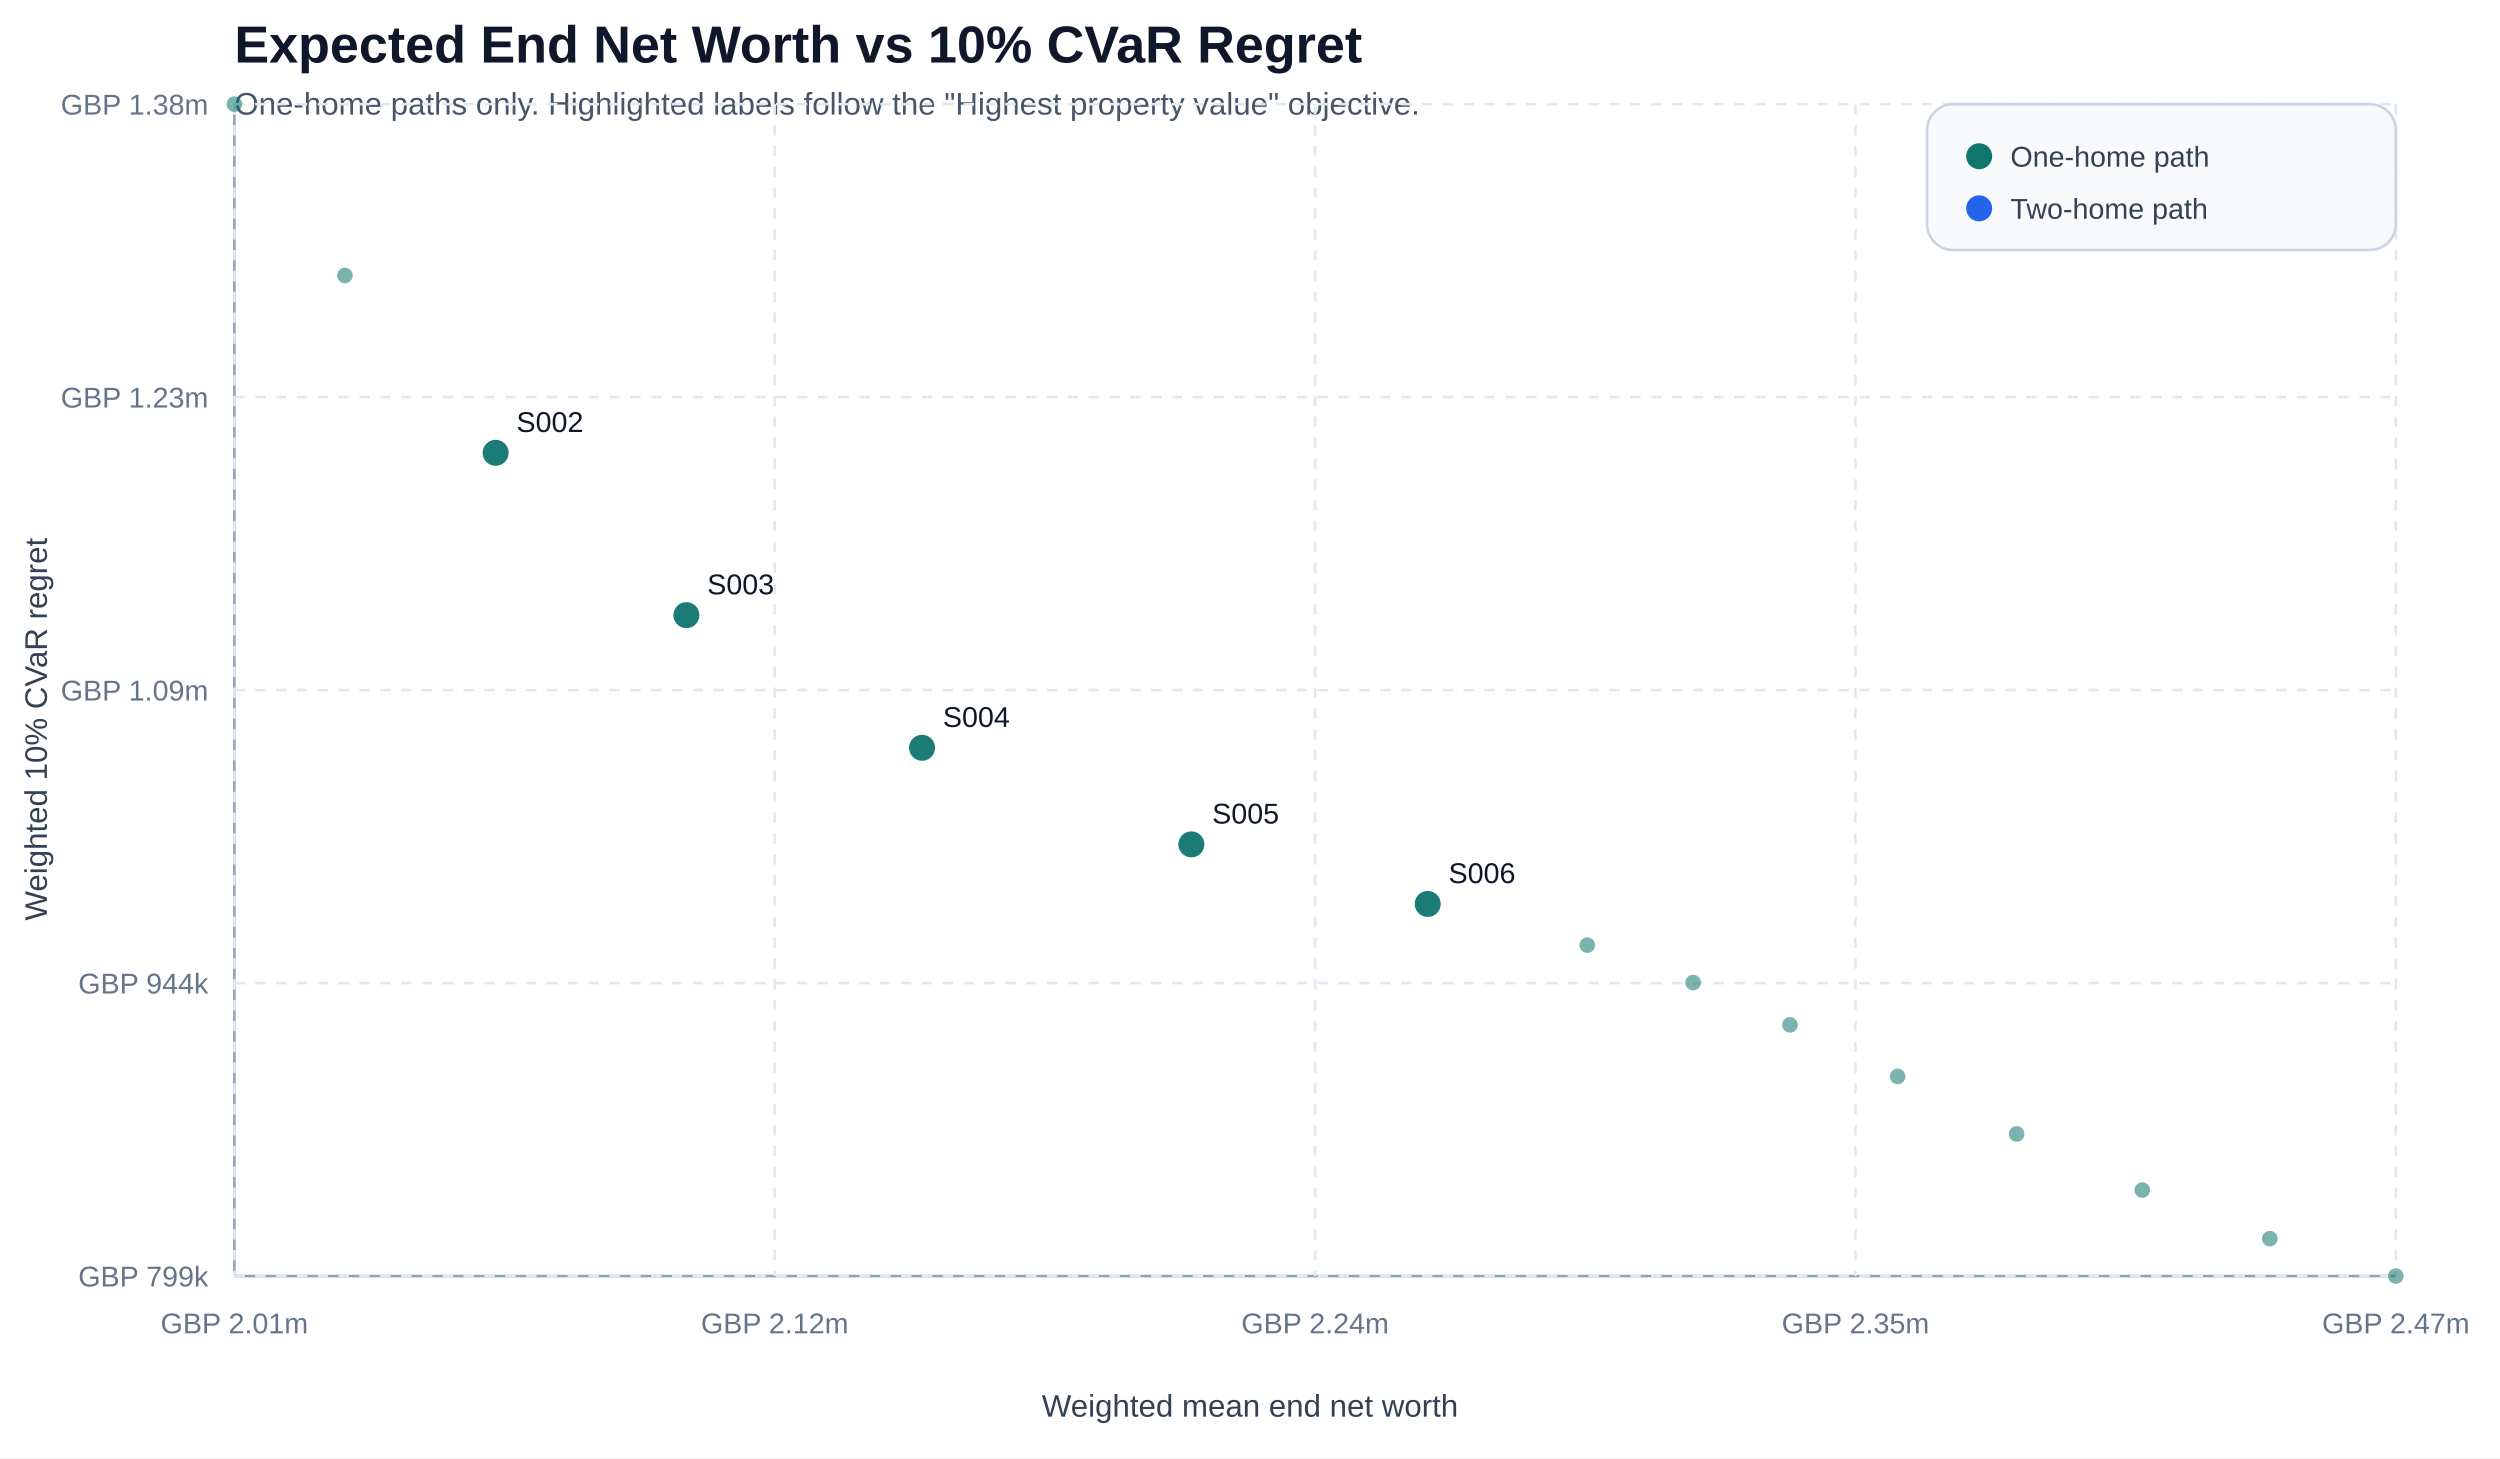
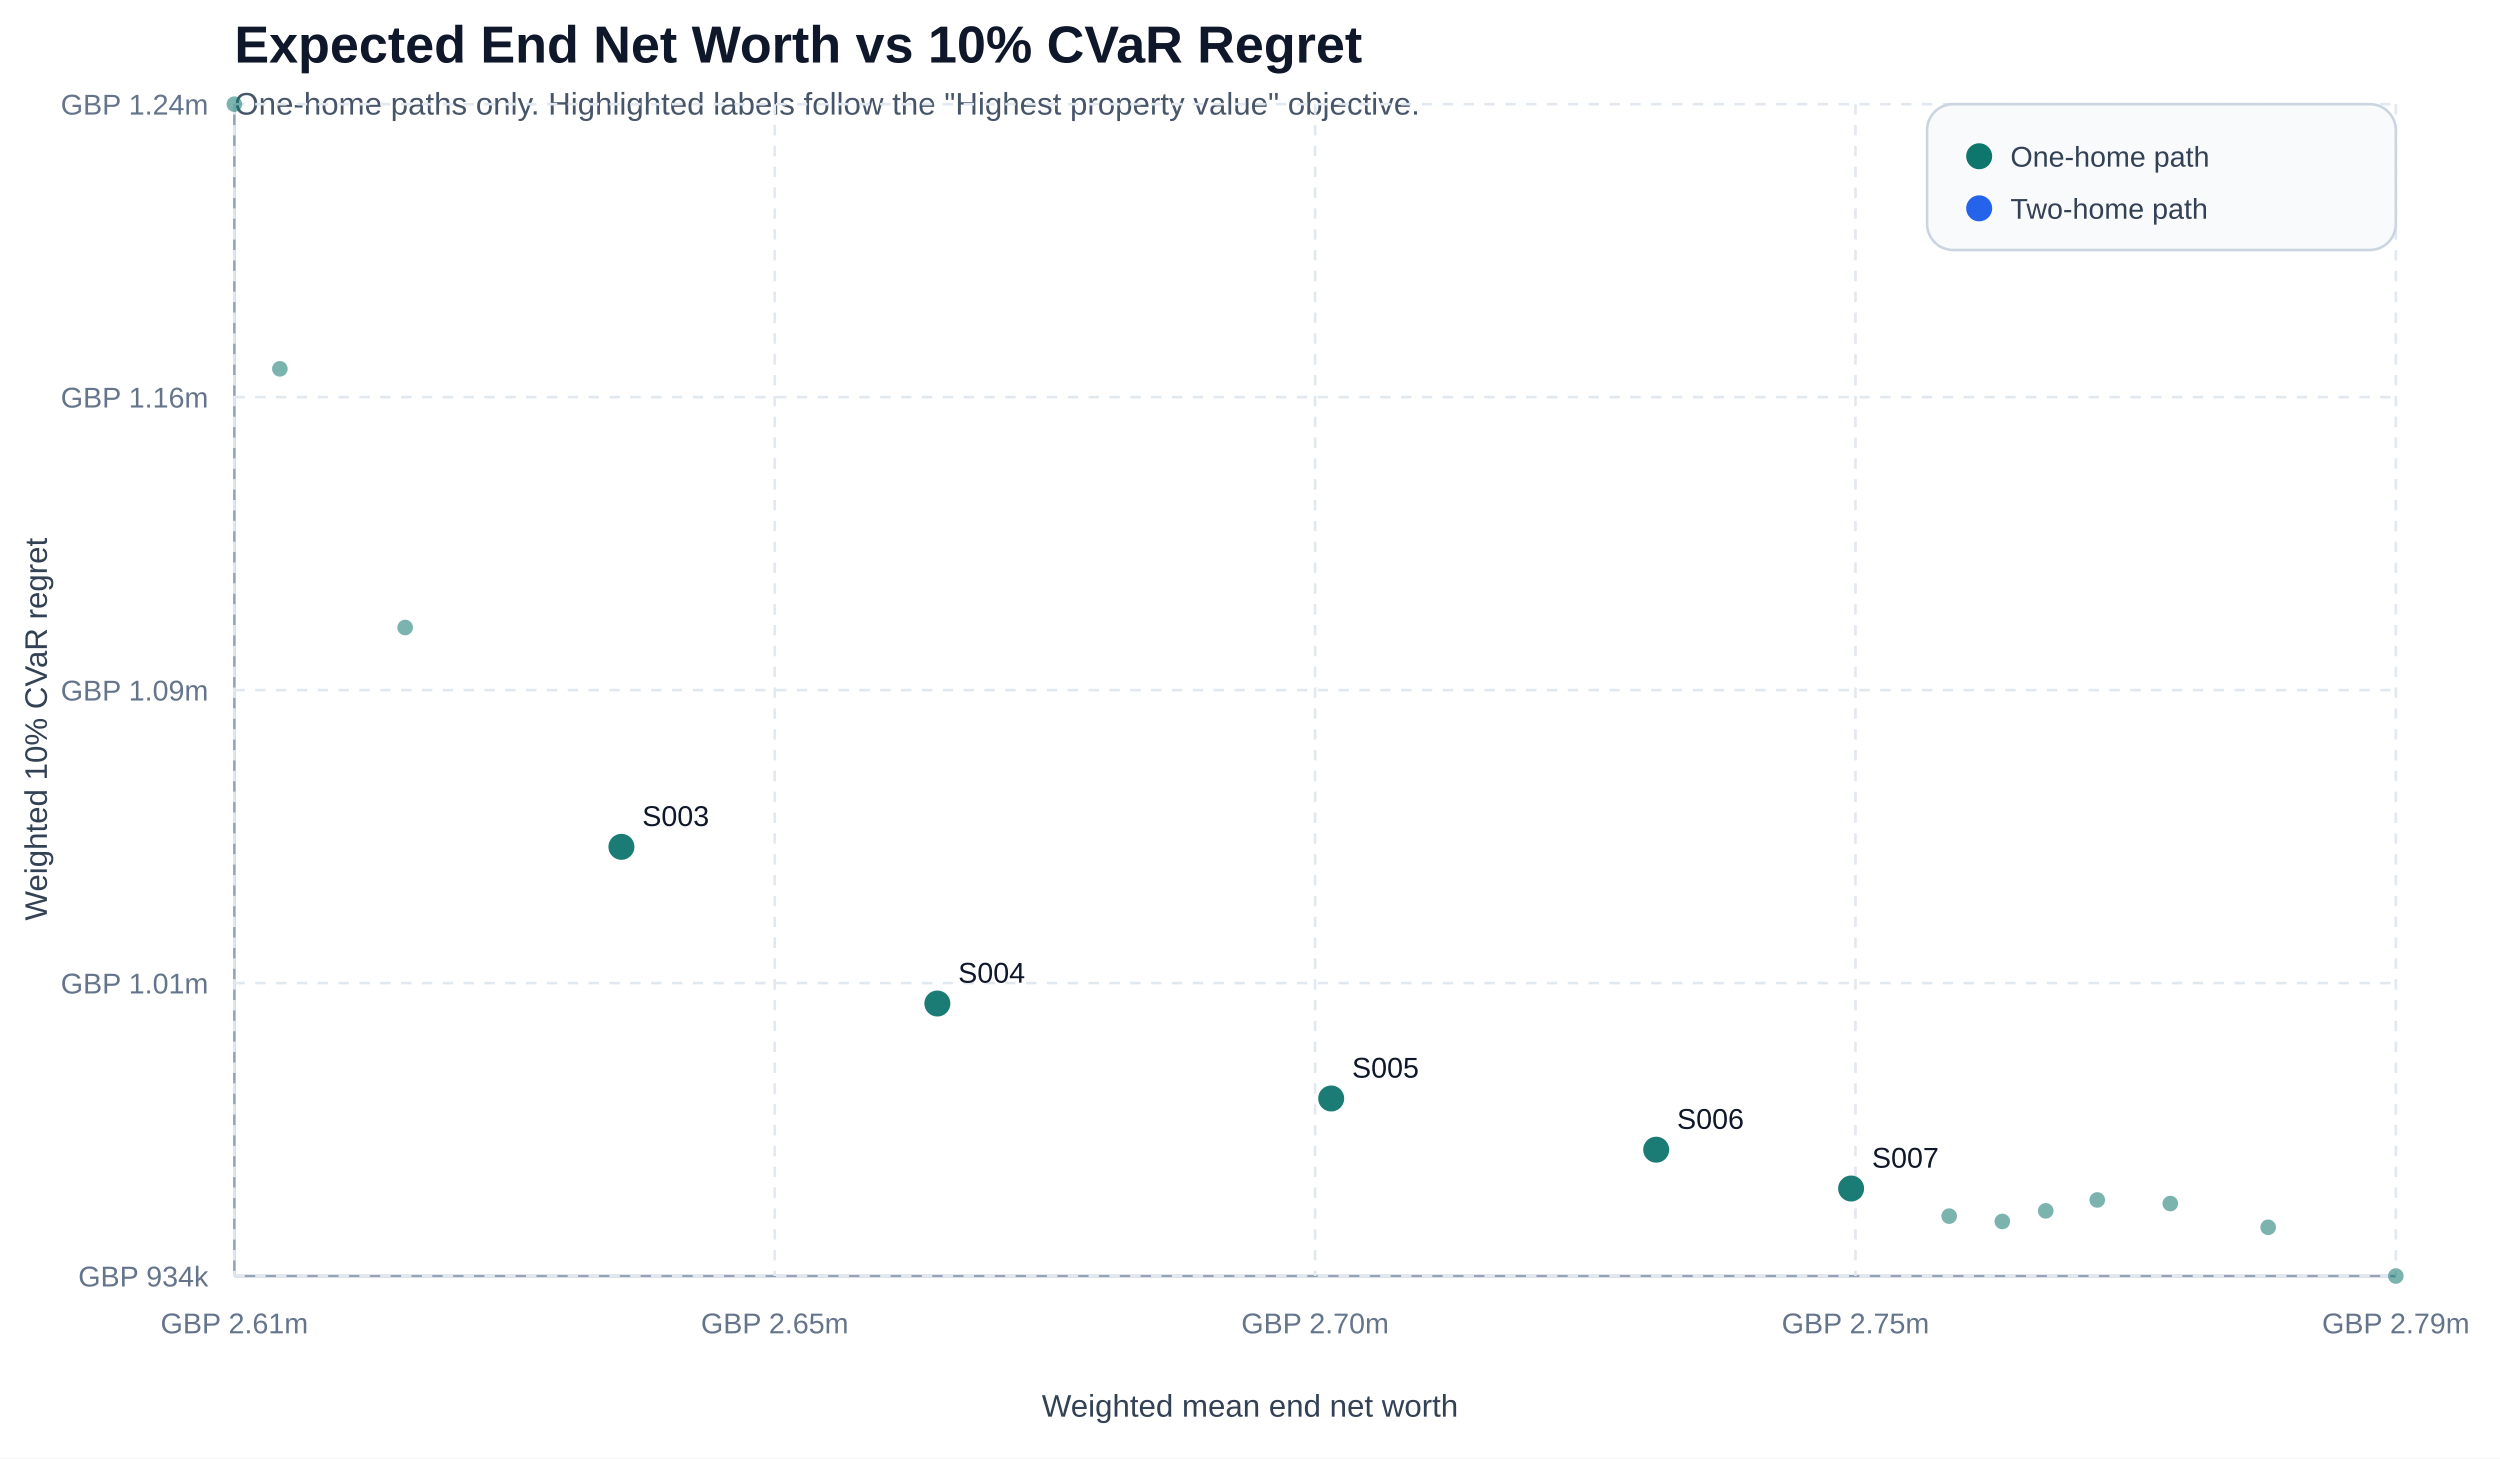
<svg xmlns="http://www.w3.org/2000/svg" width="960" height="560" viewBox="0 0 960 560">
  <rect width="960" height="560" fill="#ffffff" />
  <text x="90" y="24" font-size="20" font-family="Arial, sans-serif" font-weight="700" fill="#0f172a">Expected End Net Worth vs 10% CVaR Regret</text>
  <text x="90" y="44" font-size="12" font-family="Arial, sans-serif" fill="#475569">One-home paths only. Highlighted labels follow the "Highest property value" objective.</text>
  <line x1="90" y1="490" x2="920" y2="490" stroke="#94a3b8" />
  <line x1="90" y1="40" x2="90" y2="490" stroke="#94a3b8" />
  <line x1="90" y1="40" x2="90" y2="490" stroke="#e2e8f0" stroke-dasharray="4 4" />
  <line x1="90" y1="490" x2="920" y2="490" stroke="#e2e8f0" stroke-dasharray="4 4" />
-   <text x="90" y="512" text-anchor="middle" font-size="11" font-family="Arial, sans-serif" fill="#64748b">GBP 2.01m</text>
-   <text x="80" y="494" text-anchor="end" font-size="11" font-family="Arial, sans-serif" fill="#64748b">GBP 799k</text>
+   <text x="90" y="512" text-anchor="middle" font-size="11" font-family="Arial, sans-serif" fill="#64748b">GBP 2.61m</text>
+   <text x="80" y="494" text-anchor="end" font-size="11" font-family="Arial, sans-serif" fill="#64748b">GBP 934k</text>
  <line x1="297.5" y1="40" x2="297.5" y2="490" stroke="#e2e8f0" stroke-dasharray="4 4" />
  <line x1="90" y1="377.5" x2="920" y2="377.5" stroke="#e2e8f0" stroke-dasharray="4 4" />
-   <text x="297.5" y="512" text-anchor="middle" font-size="11" font-family="Arial, sans-serif" fill="#64748b">GBP 2.12m</text>
-   <text x="80" y="381.5" text-anchor="end" font-size="11" font-family="Arial, sans-serif" fill="#64748b">GBP 944k</text>
+   <text x="297.5" y="512" text-anchor="middle" font-size="11" font-family="Arial, sans-serif" fill="#64748b">GBP 2.65m</text>
+   <text x="80" y="381.5" text-anchor="end" font-size="11" font-family="Arial, sans-serif" fill="#64748b">GBP 1.01m</text>
  <line x1="505" y1="40" x2="505" y2="490" stroke="#e2e8f0" stroke-dasharray="4 4" />
  <line x1="90" y1="265" x2="920" y2="265" stroke="#e2e8f0" stroke-dasharray="4 4" />
-   <text x="505" y="512" text-anchor="middle" font-size="11" font-family="Arial, sans-serif" fill="#64748b">GBP 2.24m</text>
+   <text x="505" y="512" text-anchor="middle" font-size="11" font-family="Arial, sans-serif" fill="#64748b">GBP 2.70m</text>
  <text x="80" y="269" text-anchor="end" font-size="11" font-family="Arial, sans-serif" fill="#64748b">GBP 1.09m</text>
  <line x1="712.5" y1="40" x2="712.5" y2="490" stroke="#e2e8f0" stroke-dasharray="4 4" />
  <line x1="90" y1="152.5" x2="920" y2="152.5" stroke="#e2e8f0" stroke-dasharray="4 4" />
-   <text x="712.5" y="512" text-anchor="middle" font-size="11" font-family="Arial, sans-serif" fill="#64748b">GBP 2.35m</text>
-   <text x="80" y="156.5" text-anchor="end" font-size="11" font-family="Arial, sans-serif" fill="#64748b">GBP 1.23m</text>
+   <text x="712.5" y="512" text-anchor="middle" font-size="11" font-family="Arial, sans-serif" fill="#64748b">GBP 2.75m</text>
+   <text x="80" y="156.5" text-anchor="end" font-size="11" font-family="Arial, sans-serif" fill="#64748b">GBP 1.16m</text>
  <line x1="920" y1="40" x2="920" y2="490" stroke="#e2e8f0" stroke-dasharray="4 4" />
  <line x1="90" y1="40" x2="920" y2="40" stroke="#e2e8f0" stroke-dasharray="4 4" />
-   <text x="920" y="512" text-anchor="middle" font-size="11" font-family="Arial, sans-serif" fill="#64748b">GBP 2.47m</text>
-   <text x="80" y="44" text-anchor="end" font-size="11" font-family="Arial, sans-serif" fill="#64748b">GBP 1.38m</text>
+   <text x="920" y="512" text-anchor="middle" font-size="11" font-family="Arial, sans-serif" fill="#64748b">GBP 2.79m</text>
+   <text x="80" y="44" text-anchor="end" font-size="11" font-family="Arial, sans-serif" fill="#64748b">GBP 1.24m</text>
  <polyline points="920,490" fill="none" stroke="#0f766e" stroke-width="2.5" />
-   <circle cx="354.068" cy="287.147" r="5" fill="#0f766e" opacity="0.95" />
-   <text x="362.068" y="279.147" font-size="11" font-family="Arial, sans-serif" fill="#0f172a">S004</text>
-   <circle cx="457.48" cy="324.239" r="5" fill="#0f766e" opacity="0.95" />
-   <text x="465.48" y="316.239" font-size="11" font-family="Arial, sans-serif" fill="#0f172a">S005</text>
-   <circle cx="263.576" cy="236.216" r="5" fill="#0f766e" opacity="0.95" />
-   <text x="271.576" y="228.216" font-size="11" font-family="Arial, sans-serif" fill="#0f172a">S003</text>
-   <circle cx="548.241" cy="347.108" r="5" fill="#0f766e" opacity="0.95" />
-   <text x="556.241" y="339.108" font-size="11" font-family="Arial, sans-serif" fill="#0f172a">S006</text>
-   <circle cx="190.327" cy="173.881" r="5" fill="#0f766e" opacity="0.95" />
-   <text x="198.327" y="165.881" font-size="11" font-family="Arial, sans-serif" fill="#0f172a">S002</text>
-   <circle cx="609.526" cy="362.92" r="3" fill="#0f766e" opacity="0.55" />
-   <circle cx="650.169" cy="377.31" r="3" fill="#0f766e" opacity="0.55" />
-   <circle cx="132.444" cy="105.794" r="3" fill="#0f766e" opacity="0.55" />
+   <circle cx="511.175" cy="421.819" r="5" fill="#0f766e" opacity="0.95" />
+   <text x="519.175" y="413.819" font-size="11" font-family="Arial, sans-serif" fill="#0f172a">S005</text>
+   <circle cx="635.981" cy="441.484" r="5" fill="#0f766e" opacity="0.95" />
+   <text x="643.981" y="433.484" font-size="11" font-family="Arial, sans-serif" fill="#0f172a">S006</text>
+   <circle cx="359.944" cy="385.354" r="5" fill="#0f766e" opacity="0.95" />
+   <text x="367.944" y="377.354" font-size="11" font-family="Arial, sans-serif" fill="#0f172a">S004</text>
+   <circle cx="238.624" cy="325.188" r="5" fill="#0f766e" opacity="0.95" />
+   <text x="246.624" y="317.188" font-size="11" font-family="Arial, sans-serif" fill="#0f172a">S003</text>
+   <circle cx="710.829" cy="456.392" r="5" fill="#0f766e" opacity="0.95" />
+   <text x="718.829" y="448.392" font-size="11" font-family="Arial, sans-serif" fill="#0f172a">S007</text>
+   <circle cx="155.58" cy="240.967" r="3" fill="#0f766e" opacity="0.55" />
+   <circle cx="107.472" cy="141.635" r="3" fill="#0f766e" opacity="0.55" />
+   <circle cx="748.483" cy="466.997" r="3" fill="#0f766e" opacity="0.55" />
+   <circle cx="768.883" cy="469.034" r="3" fill="#0f766e" opacity="0.55" />
+   <circle cx="90" cy="40" r="3" fill="#0f766e" opacity="0.55" />
  <circle cx="920" cy="490" r="3" fill="#0f766e" opacity="0.55" />
-   <circle cx="871.607" cy="475.64" r="3" fill="#0f766e" opacity="0.55" />
-   <circle cx="822.636" cy="456.979" r="3" fill="#0f766e" opacity="0.55" />
-   <circle cx="774.394" cy="435.431" r="3" fill="#0f766e" opacity="0.55" />
-   <circle cx="728.7" cy="413.349" r="3" fill="#0f766e" opacity="0.55" />
-   <circle cx="687.34" cy="393.548" r="3" fill="#0f766e" opacity="0.55" />
-   <circle cx="90" cy="40" r="3" fill="#0f766e" opacity="0.55" />
+   <circle cx="870.976" cy="471.28" r="3" fill="#0f766e" opacity="0.55" />
+   <circle cx="785.563" cy="464.962" r="3" fill="#0f766e" opacity="0.55" />
+   <circle cx="833.387" cy="462.159" r="3" fill="#0f766e" opacity="0.55" />
+   <circle cx="805.344" cy="460.778" r="3" fill="#0f766e" opacity="0.55" />
  <text x="480" y="544" text-anchor="middle" font-size="12" font-family="Arial, sans-serif" fill="#334155">Weighted mean end net worth</text>
  <text x="18" y="280" transform="rotate(-90 18 280)" text-anchor="middle" font-size="12" font-family="Arial, sans-serif" fill="#334155">Weighted 10% CVaR regret</text>
  <rect x="740" y="40" width="180" height="56" rx="10" fill="#f8fafc" stroke="#cbd5e1" />
  <circle cx="760" cy="60" r="5" fill="#0f766e" />
  <text x="772" y="64" font-size="11" font-family="Arial, sans-serif" fill="#334155">One-home path</text>
  <circle cx="760" cy="80" r="5" fill="#2563eb" />
  <text x="772" y="84" font-size="11" font-family="Arial, sans-serif" fill="#334155">Two-home path</text>
</svg>
